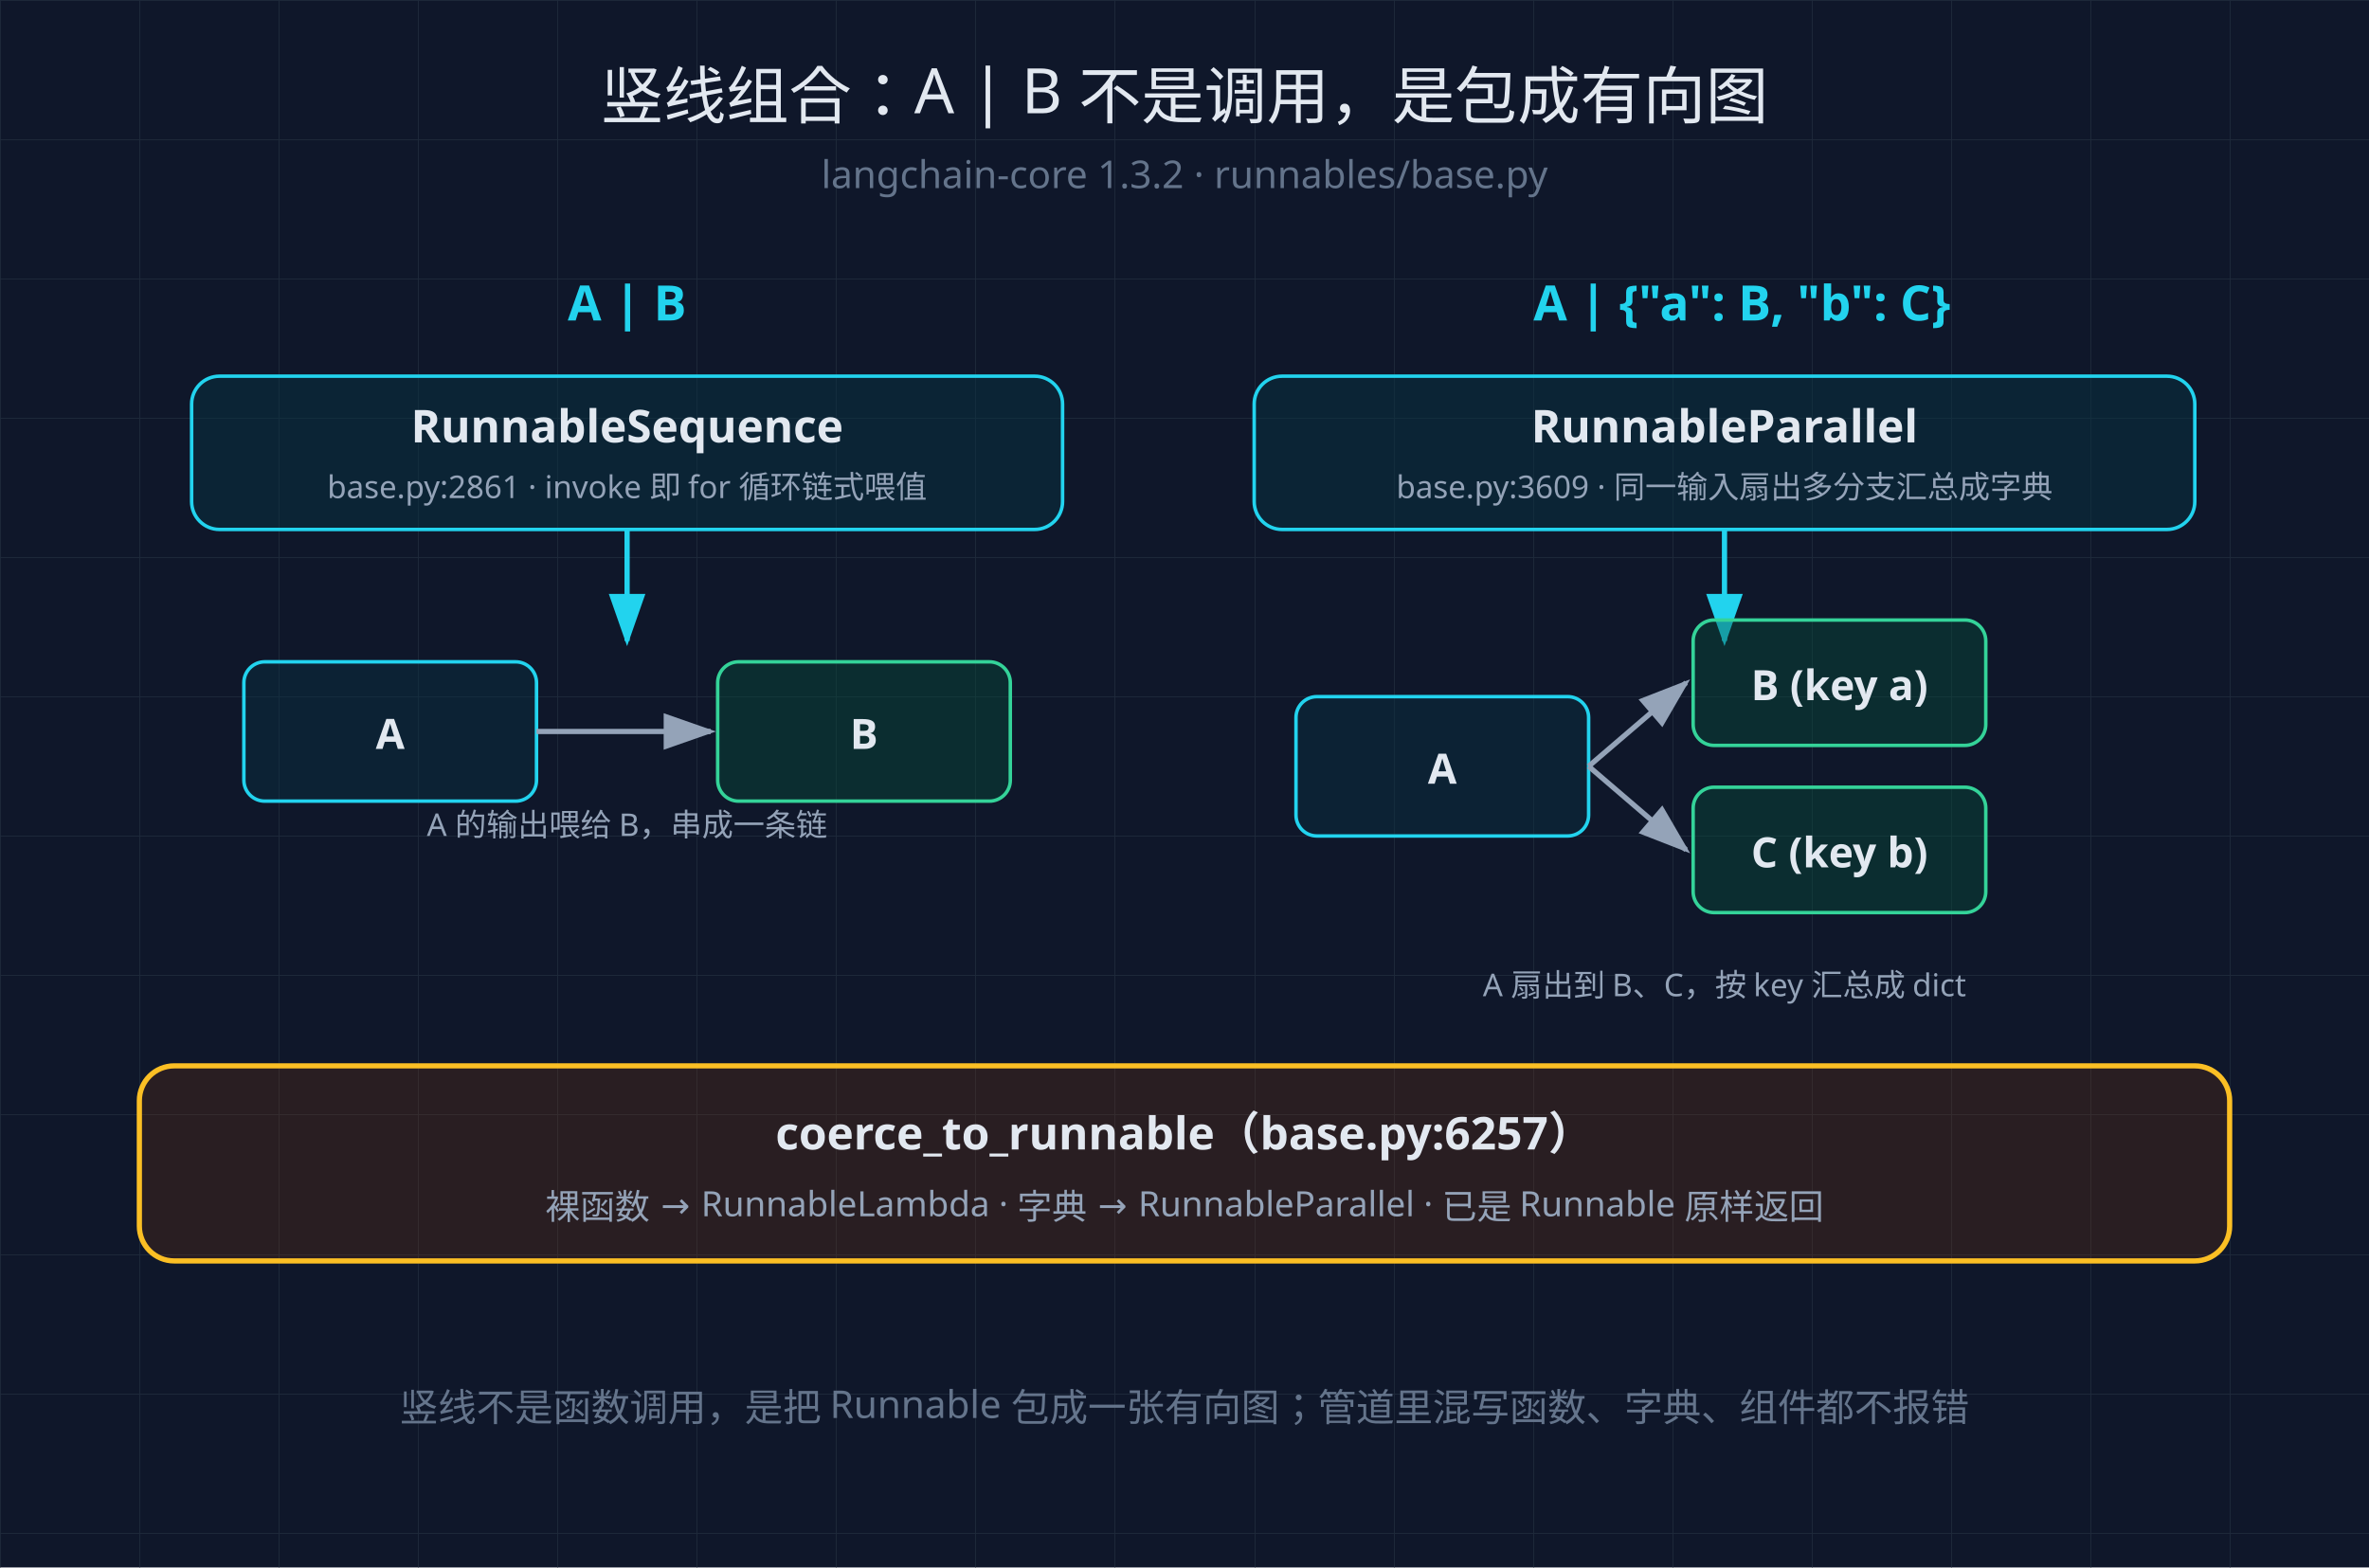
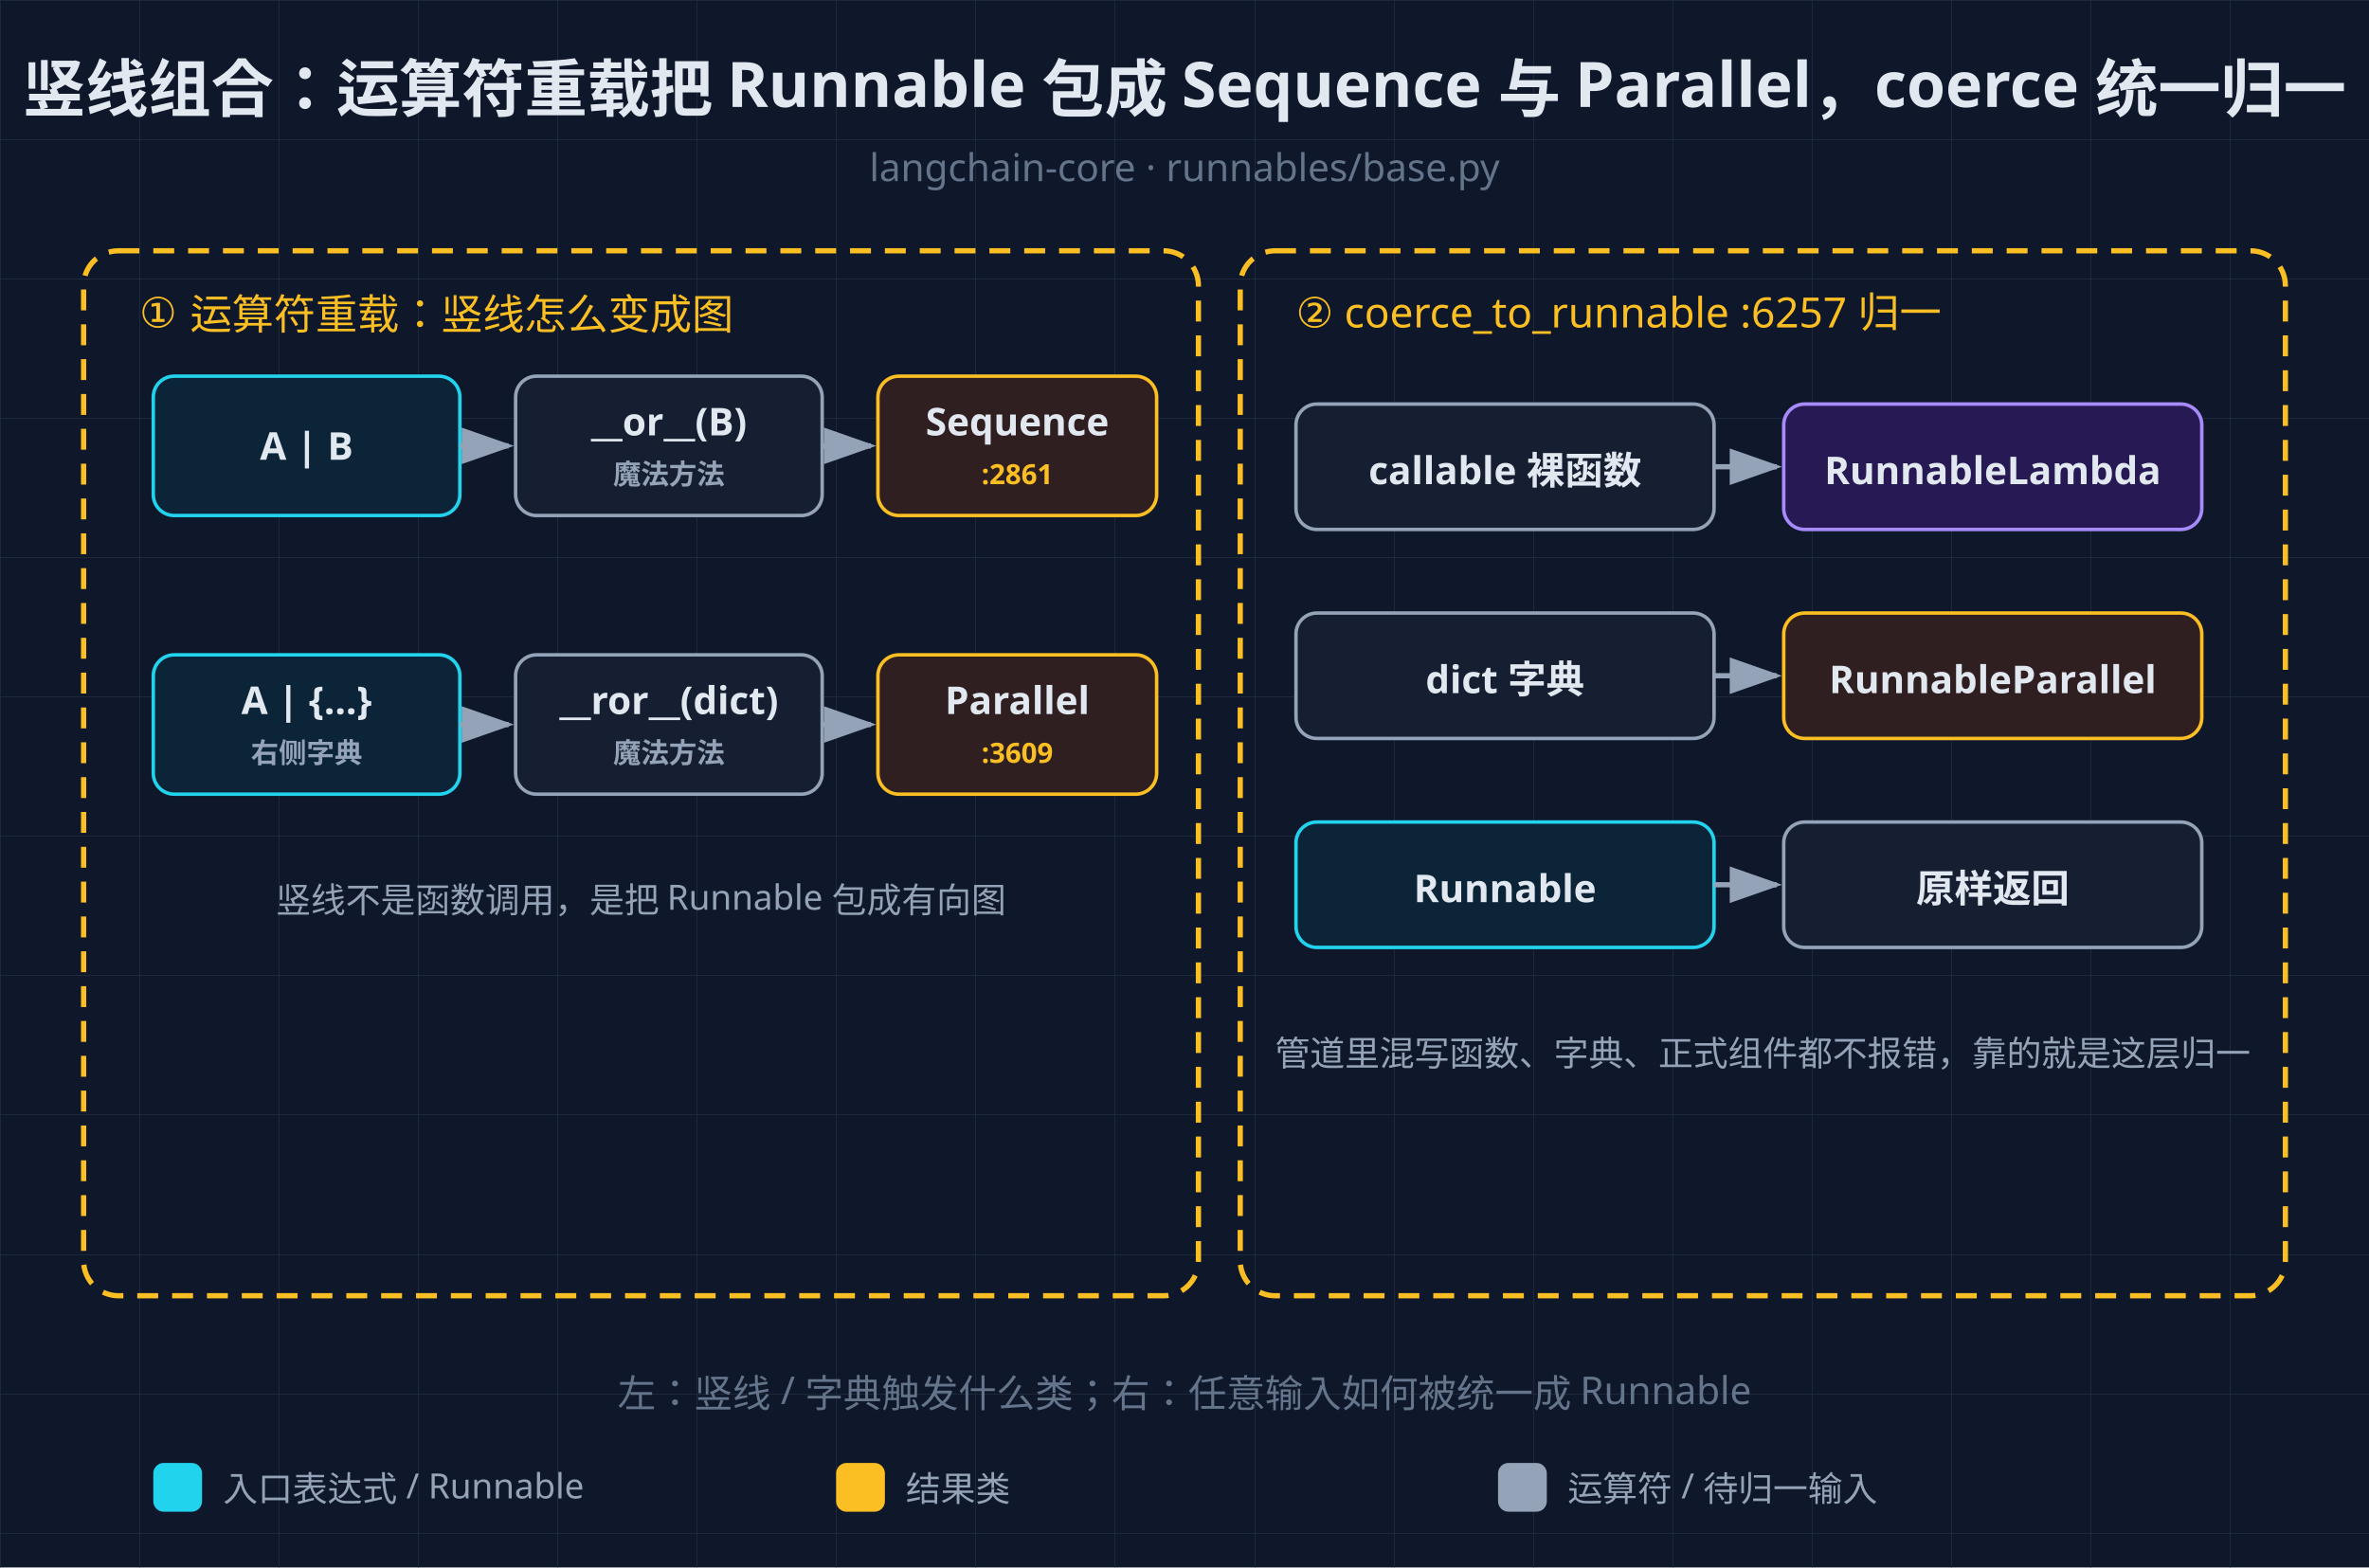
<svg xmlns="http://www.w3.org/2000/svg" viewBox="0 0 680 450" font-family="'PingFang SC','Noto Sans SC',sans-serif">
  <defs>
    <pattern id="grid" width="40" height="40" patternUnits="userSpaceOnUse">
      <path d="M 40 0 L 0 0 0 40" fill="none" stroke="#1e293b" stroke-width="0.5" />
    </pattern>
    <marker id="arrow" markerWidth="10" markerHeight="7" refX="9" refY="3.5" orient="auto">
      <polygon points="0 0, 10 3.5, 0 7" fill="#94a3b8" />
    </marker>
-     <marker id="arrow-cyan" markerWidth="10" markerHeight="7" refX="9" refY="3.5" orient="auto">
-       <polygon points="0 0, 10 3.5, 0 7" fill="#22d3ee" />
-     </marker>
  </defs>
  <rect width="680" height="450" fill="#0f172a" />
  <rect width="680" height="450" fill="url(#grid)" />
-   <text x="340" y="34" fill="#e2e8f0" font-size="18" text-anchor="middle">竖线组合：A | B 不是调用，是包成有向图</text>
-   <text x="340" y="54" fill="#64748b" font-size="11" text-anchor="middle">langchain-core 1.3.2 · runnables/base.py</text>
-   <text x="180" y="92" fill="#22d3ee" font-size="14" text-anchor="middle" font-weight="600">A | B</text>
-   <text x="500" y="92" fill="#22d3ee" font-size="14" text-anchor="middle" font-weight="600">A | {"a": B, "b": C}</text>
-   <rect x="55" y="108" width="250" height="44" rx="8" fill="rgba(8,51,68,0.45)" stroke="#22d3ee" />
-   <text x="180" y="127" fill="#e2e8f0" font-size="13" text-anchor="middle" font-weight="600">RunnableSequence</text>
-   <text x="180" y="143" fill="#94a3b8" font-size="9" text-anchor="middle">base.py:2861 · invoke 即 for 循环链式喂值</text>
-   <rect x="360" y="108" width="270" height="44" rx="8" fill="rgba(8,51,68,0.45)" stroke="#22d3ee" />
-   <text x="495" y="127" fill="#e2e8f0" font-size="13" text-anchor="middle" font-weight="600">RunnableParallel</text>
-   <text x="495" y="143" fill="#94a3b8" font-size="9" text-anchor="middle">base.py:3609 · 同一输入扇出多分支汇总成字典</text>
-   <line x1="180" y1="152" x2="180" y2="184" stroke="#22d3ee" stroke-width="1.5" marker-end="url(#arrow-cyan)" />
-   <line x1="495" y1="152" x2="495" y2="184" stroke="#22d3ee" stroke-width="1.5" marker-end="url(#arrow-cyan)" />
-   <g font-size="12" text-anchor="middle" font-weight="600">
-     <rect x="70" y="190" width="84" height="40" rx="6" fill="rgba(8,51,68,0.4)" stroke="#22d3ee" />
-     <text x="112" y="215" fill="#e2e8f0">A</text>
-     <rect x="206" y="190" width="84" height="40" rx="6" fill="rgba(6,78,59,0.4)" stroke="#34d399" />
-     <text x="248" y="215" fill="#e2e8f0">B</text>
+   <text x="340" y="32" fill="#e2e8f0" font-size="18" text-anchor="middle" font-weight="600">竖线组合：运算符重载把 Runnable 包成 Sequence 与 Parallel，coerce 统一归一</text>
+   <text x="340" y="52" fill="#64748b" font-size="11" text-anchor="middle">langchain-core · runnables/base.py</text>
+   <rect x="24" y="72" width="320" height="300" rx="10" fill="none" stroke="#fbbf24" stroke-width="1.5" stroke-dasharray="6 4" />
+   <text x="40" y="94" fill="#fbbf24" font-size="12" text-anchor="start">① 运算符重载：竖线怎么变成图</text>
+   <g font-size="11" text-anchor="middle" font-weight="600">
+     <rect x="44" y="108" width="88" height="40" rx="6" fill="#0f172a" />
+     <rect x="44" y="108" width="88" height="40" rx="6" fill="rgba(8,51,68,0.5)" stroke="#22d3ee" />
+     <text x="88" y="132" fill="#e2e8f0">A | B</text>
+     <rect x="148" y="108" width="88" height="40" rx="6" fill="#0f172a" />
+     <rect x="148" y="108" width="88" height="40" rx="6" fill="rgba(30,41,59,0.5)" stroke="#94a3b8" />
+     <text x="192" y="125" fill="#e2e8f0">__or__(B)</text>
+     <text x="192" y="139" fill="#94a3b8" font-size="8">魔法方法</text>
+     <rect x="252" y="108" width="80" height="40" rx="6" fill="#0f172a" />
+     <rect x="252" y="108" width="80" height="40" rx="6" fill="rgba(120,53,15,0.3)" stroke="#fbbf24" />
+     <text x="292" y="125" fill="#e2e8f0">Sequence</text>
+     <text x="292" y="139" fill="#fbbf24" font-size="8">:2861</text>
+     <rect x="44" y="188" width="88" height="40" rx="6" fill="#0f172a" />
+     <rect x="44" y="188" width="88" height="40" rx="6" fill="rgba(8,51,68,0.5)" stroke="#22d3ee" />
+     <text x="88" y="205" fill="#e2e8f0">A | {…}</text>
+     <text x="88" y="219" fill="#94a3b8" font-size="8">右侧字典</text>
+     <rect x="148" y="188" width="88" height="40" rx="6" fill="#0f172a" />
+     <rect x="148" y="188" width="88" height="40" rx="6" fill="rgba(30,41,59,0.5)" stroke="#94a3b8" />
+     <text x="192" y="205" fill="#e2e8f0">__ror__(dict)</text>
+     <text x="192" y="219" fill="#94a3b8" font-size="8">魔法方法</text>
+     <rect x="252" y="188" width="80" height="40" rx="6" fill="#0f172a" />
+     <rect x="252" y="188" width="80" height="40" rx="6" fill="rgba(120,53,15,0.3)" stroke="#fbbf24" />
+     <text x="292" y="205" fill="#e2e8f0">Parallel</text>
+     <text x="292" y="219" fill="#fbbf24" font-size="8">:3609</text>
  </g>
-   <line x1="154" y1="210" x2="204" y2="210" stroke="#94a3b8" stroke-width="1.5" marker-end="url(#arrow)" />
-   <text x="180" y="240" fill="#94a3b8" font-size="9" text-anchor="middle">A 的输出喂给 B，串成一条链</text>
-   <g font-size="12" text-anchor="middle" font-weight="600">
-     <rect x="372" y="200" width="84" height="40" rx="6" fill="rgba(8,51,68,0.4)" stroke="#22d3ee" />
-     <text x="414" y="225" fill="#e2e8f0">A</text>
-     <rect x="486" y="178" width="84" height="36" rx="6" fill="rgba(6,78,59,0.4)" stroke="#34d399" />
-     <text x="528" y="201" fill="#e2e8f0">B (key a)</text>
-     <rect x="486" y="226" width="84" height="36" rx="6" fill="rgba(6,78,59,0.4)" stroke="#34d399" />
-     <text x="528" y="249" fill="#e2e8f0">C (key b)</text>
+   <line x1="132" y1="128" x2="146" y2="128" stroke="#94a3b8" stroke-width="1.5" marker-end="url(#arrow)" />
+   <line x1="236" y1="128" x2="250" y2="128" stroke="#94a3b8" stroke-width="1.5" marker-end="url(#arrow)" />
+   <line x1="132" y1="208" x2="146" y2="208" stroke="#94a3b8" stroke-width="1.5" marker-end="url(#arrow)" />
+   <line x1="236" y1="208" x2="250" y2="208" stroke="#94a3b8" stroke-width="1.5" marker-end="url(#arrow)" />
+   <text x="184" y="262" fill="#94a3b8" font-size="10" text-anchor="middle">竖线不是函数调用，是把 Runnable 包成有向图</text>
+   <rect x="356" y="72" width="300" height="300" rx="10" fill="none" stroke="#fbbf24" stroke-width="1.5" stroke-dasharray="6 4" />
+   <text x="372" y="94" fill="#fbbf24" font-size="12" text-anchor="start">② coerce_to_runnable :6257 归一</text>
+   <g font-size="11" text-anchor="middle" font-weight="600">
+     <rect x="372" y="116" width="120" height="36" rx="6" fill="#0f172a" />
+     <rect x="372" y="116" width="120" height="36" rx="6" fill="rgba(30,41,59,0.5)" stroke="#94a3b8" />
+     <text x="432" y="139" fill="#e2e8f0">callable 裸函数</text>
+     <rect x="512" y="116" width="120" height="36" rx="6" fill="#0f172a" />
+     <rect x="512" y="116" width="120" height="36" rx="6" fill="rgba(76,29,149,0.4)" stroke="#a78bfa" />
+     <text x="572" y="139" fill="#e2e8f0">RunnableLambda</text>
+     <rect x="372" y="176" width="120" height="36" rx="6" fill="#0f172a" />
+     <rect x="372" y="176" width="120" height="36" rx="6" fill="rgba(30,41,59,0.5)" stroke="#94a3b8" />
+     <text x="432" y="199" fill="#e2e8f0">dict 字典</text>
+     <rect x="512" y="176" width="120" height="36" rx="6" fill="#0f172a" />
+     <rect x="512" y="176" width="120" height="36" rx="6" fill="rgba(120,53,15,0.3)" stroke="#fbbf24" />
+     <text x="572" y="199" fill="#e2e8f0">RunnableParallel</text>
+     <rect x="372" y="236" width="120" height="36" rx="6" fill="#0f172a" />
+     <rect x="372" y="236" width="120" height="36" rx="6" fill="rgba(8,51,68,0.5)" stroke="#22d3ee" />
+     <text x="432" y="259" fill="#e2e8f0">Runnable</text>
+     <rect x="512" y="236" width="120" height="36" rx="6" fill="#0f172a" />
+     <rect x="512" y="236" width="120" height="36" rx="6" fill="rgba(30,41,59,0.5)" stroke="#94a3b8" />
+     <text x="572" y="259" fill="#e2e8f0">原样返回</text>
  </g>
-   <line x1="456" y1="220" x2="484" y2="196" stroke="#94a3b8" stroke-width="1.5" marker-end="url(#arrow)" />
-   <line x1="456" y1="220" x2="484" y2="244" stroke="#94a3b8" stroke-width="1.5" marker-end="url(#arrow)" />
-   <text x="495" y="286" fill="#94a3b8" font-size="9" text-anchor="middle">A 扇出到 B、C，按 key 汇总成 dict</text>
-   <rect x="40" y="306" width="600" height="56" rx="10" fill="rgba(120,53,15,0.25)" stroke="#fbbf24" stroke-width="1.5" />
-   <text x="340" y="330" fill="#e2e8f0" font-size="13" text-anchor="middle" font-weight="600">coerce_to_runnable（base.py:6257）</text>
-   <text x="340" y="350" fill="#94a3b8" font-size="10" text-anchor="middle">裸函数 → RunnableLambda · 字典 → RunnableParallel · 已是 Runnable 原样返回</text>
-   <text x="340" y="408" fill="#64748b" font-size="11" text-anchor="middle">竖线不是函数调用，是把 Runnable 包成一张有向图；管道里混写函数、字典、组件都不报错</text>
+   <line x1="492" y1="134" x2="510" y2="134" stroke="#94a3b8" stroke-width="1.5" marker-end="url(#arrow)" />
+   <line x1="492" y1="194" x2="510" y2="194" stroke="#94a3b8" stroke-width="1.5" marker-end="url(#arrow)" />
+   <line x1="492" y1="254" x2="510" y2="254" stroke="#94a3b8" stroke-width="1.5" marker-end="url(#arrow)" />
+   <text x="506" y="306" fill="#94a3b8" font-size="10" text-anchor="middle">管道里混写函数、字典、正式组件都不报错，靠的就是这层归一</text>
+   <text x="340" y="404" fill="#64748b" font-size="11" text-anchor="middle">左：竖线 / 字典触发什么类；右：任意输入如何被统一成 Runnable</text>
+   <rect x="44" y="420" width="14" height="14" rx="3" fill="#22d3ee" />
+   <text x="64" y="431" fill="#94a3b8" font-size="10" text-anchor="start">入口表达式 / Runnable</text>
+   <rect x="240" y="420" width="14" height="14" rx="3" fill="#fbbf24" />
+   <text x="260" y="431" fill="#94a3b8" font-size="10" text-anchor="start">结果类</text>
+   <rect x="430" y="420" width="14" height="14" rx="3" fill="#94a3b8" />
+   <text x="450" y="431" fill="#94a3b8" font-size="10" text-anchor="start">运算符 / 待归一输入</text>
</svg>
